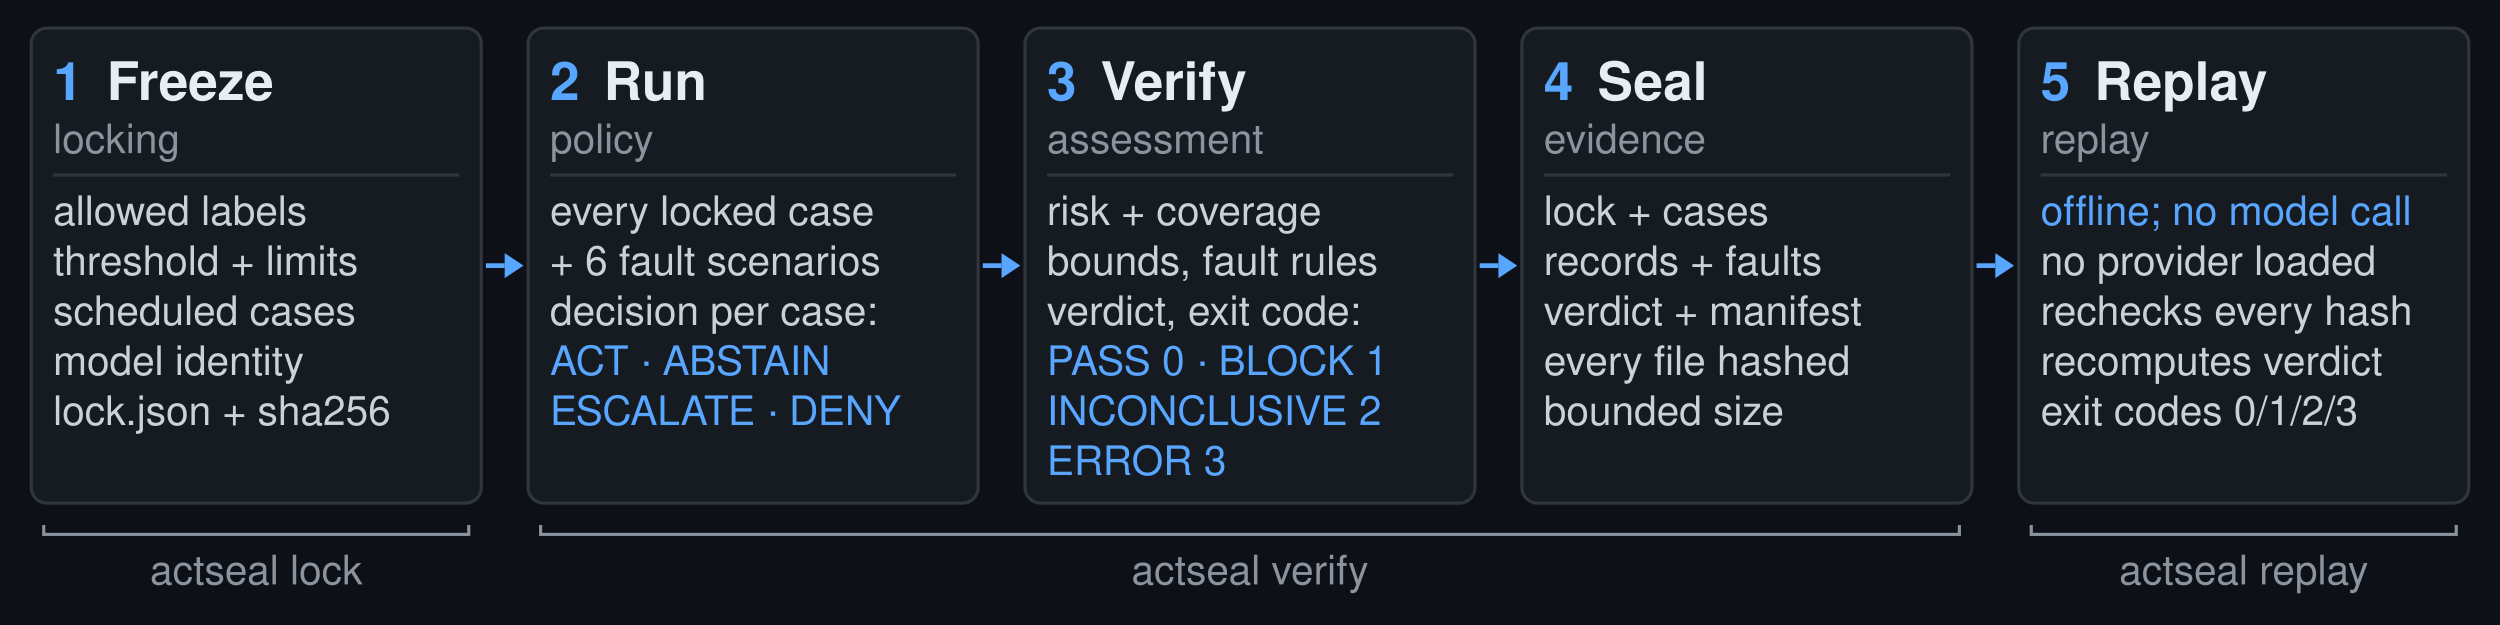
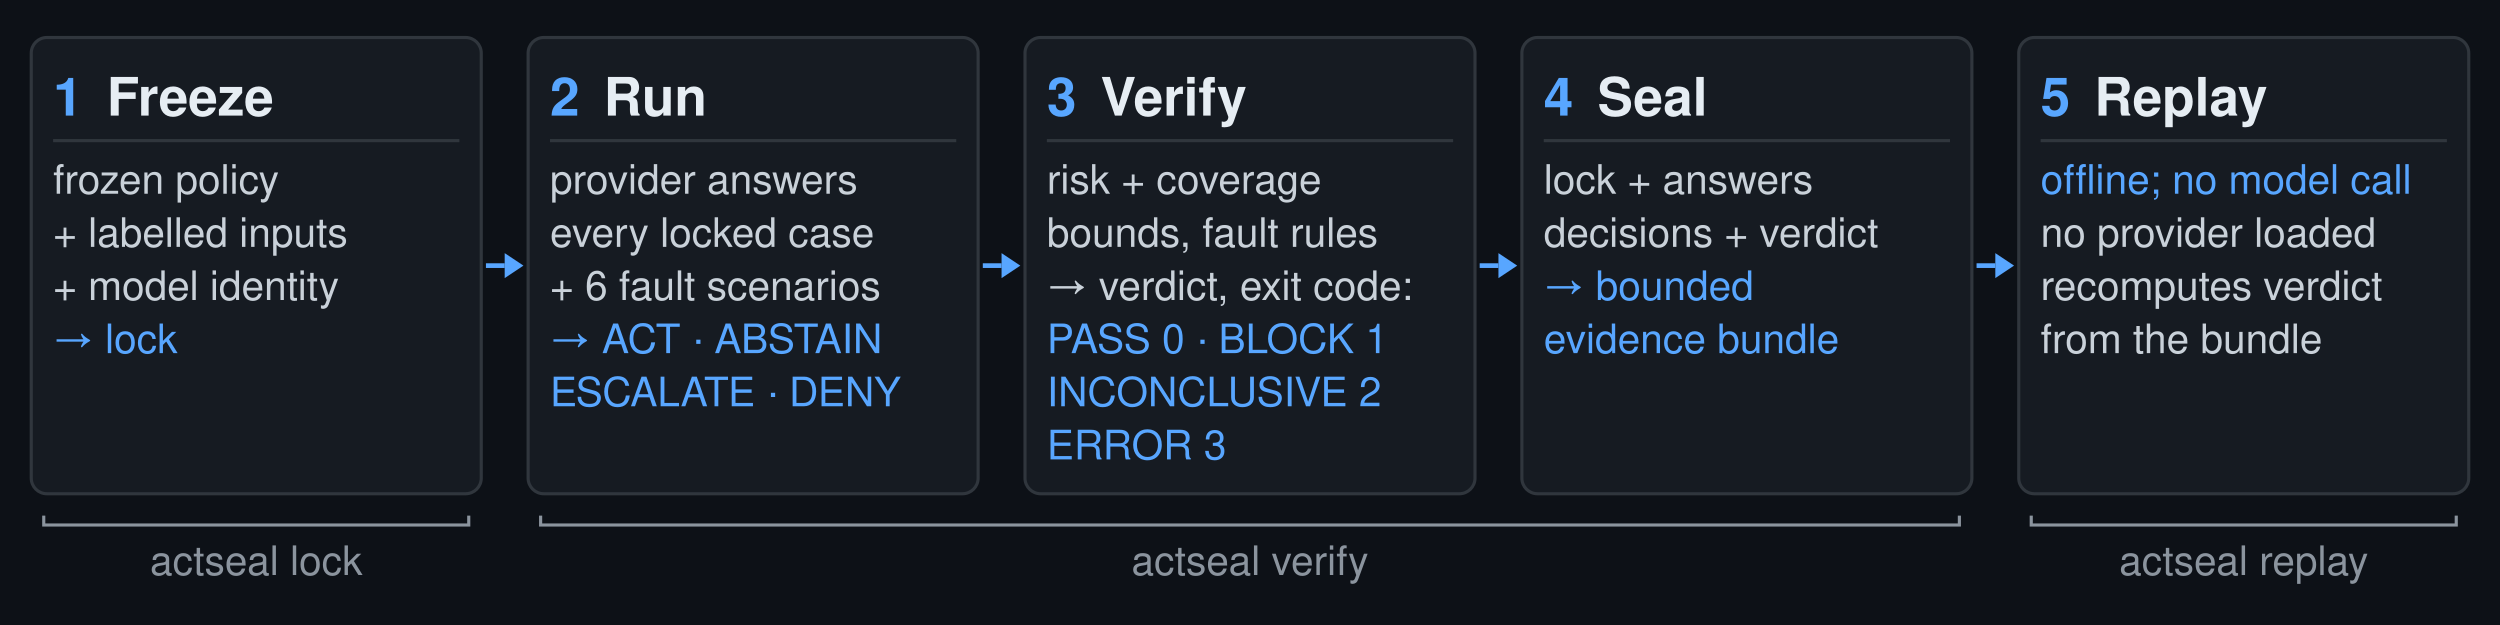
<svg xmlns="http://www.w3.org/2000/svg" aria-labelledby="title desc" height="400" role="img" viewBox="0 0 1600 400" width="1600">
  <rect fill="#0d1117" height="400" width="1600" x="0" y="0" />
  <g font-family="Helvetica, Arial, Liberation Sans, sans-serif" id="stage-freeze">
-     <rect fill="#161b22" height="304" rx="10" stroke="#30363d" stroke-width="2" width="288" x="20" y="18" />
-     <text fill="#e6edf3" font-size="34" font-weight="bold" x="34" y="64">
+     <rect fill="#161b22" height="292" rx="10" stroke="#30363d" stroke-width="2" width="288" x="20" y="24" />
+     <text fill="#e6edf3" font-size="34" font-weight="bold" x="34" y="74">
      <tspan fill="#58a6ff">1</tspan>
      <tspan dx="6">Freeze</tspan>
    </text>
-     <text fill="#8b949e" font-size="26" x="34" y="98">locking</text>
-     <line stroke="#30363d" stroke-width="2" x1="34" x2="294" y1="112" y2="112" />
-     <text fill="#c9d1d9" font-size="26" x="34" y="144">allowed labels</text>
-     <text fill="#c9d1d9" font-size="26" x="34" y="176">threshold + limits</text>
-     <text fill="#c9d1d9" font-size="26" x="34" y="208">scheduled cases</text>
-     <text fill="#c9d1d9" font-size="26" x="34" y="240">model identity</text>
-     <text fill="#c9d1d9" font-size="26" x="34" y="272">lock.json + sha256</text>
+     <line stroke="#30363d" stroke-width="2" x1="34" x2="294" y1="90" y2="90" />
+     <text fill="#c9d1d9" font-size="26" x="34" y="124">frozen policy</text>
+     <text fill="#c9d1d9" font-size="26" x="34" y="158">+ labelled inputs</text>
+     <text fill="#c9d1d9" font-size="26" x="34" y="192">+ model identity</text>
+     <text fill="#58a6ff" font-size="26" x="34" y="226">→ lock</text>
    <line stroke="#58a6ff" stroke-width="3" x1="311" x2="323" y1="170" y2="170" />
    <polygon fill="#58a6ff" points="335,170 323,162 323,178" />
  </g>
  <g font-family="Helvetica, Arial, Liberation Sans, sans-serif" id="stage-run">
-     <rect fill="#161b22" height="304" rx="10" stroke="#30363d" stroke-width="2" width="288" x="338" y="18" />
-     <text fill="#e6edf3" font-size="34" font-weight="bold" x="352" y="64">
+     <rect fill="#161b22" height="292" rx="10" stroke="#30363d" stroke-width="2" width="288" x="338" y="24" />
+     <text fill="#e6edf3" font-size="34" font-weight="bold" x="352" y="74">
      <tspan fill="#58a6ff">2</tspan>
      <tspan dx="6">Run</tspan>
    </text>
-     <text fill="#8b949e" font-size="26" x="352" y="98">policy</text>
-     <line stroke="#30363d" stroke-width="2" x1="352" x2="612" y1="112" y2="112" />
-     <text fill="#c9d1d9" font-size="26" x="352" y="144">every locked case</text>
-     <text fill="#c9d1d9" font-size="26" x="352" y="176">+ 6 fault scenarios</text>
-     <text fill="#c9d1d9" font-size="26" x="352" y="208">decision per case:</text>
-     <text fill="#58a6ff" font-size="26" x="352" y="240">ACT · ABSTAIN</text>
-     <text fill="#58a6ff" font-size="26" x="352" y="272">ESCALATE · DENY</text>
+     <line stroke="#30363d" stroke-width="2" x1="352" x2="612" y1="90" y2="90" />
+     <text fill="#c9d1d9" font-size="26" x="352" y="124">provider answers</text>
+     <text fill="#c9d1d9" font-size="26" x="352" y="158">every locked case</text>
+     <text fill="#c9d1d9" font-size="26" x="352" y="192">+ 6 fault scenarios</text>
+     <text fill="#58a6ff" font-size="26" x="352" y="226">→ ACT · ABSTAIN</text>
+     <text fill="#58a6ff" font-size="26" x="352" y="260">ESCALATE · DENY</text>
    <line stroke="#58a6ff" stroke-width="3" x1="629" x2="641" y1="170" y2="170" />
    <polygon fill="#58a6ff" points="653,170 641,162 641,178" />
  </g>
  <g font-family="Helvetica, Arial, Liberation Sans, sans-serif" id="stage-verify">
-     <rect fill="#161b22" height="304" rx="10" stroke="#30363d" stroke-width="2" width="288" x="656" y="18" />
-     <text fill="#e6edf3" font-size="34" font-weight="bold" x="670" y="64">
+     <rect fill="#161b22" height="292" rx="10" stroke="#30363d" stroke-width="2" width="288" x="656" y="24" />
+     <text fill="#e6edf3" font-size="34" font-weight="bold" x="670" y="74">
      <tspan fill="#58a6ff">3</tspan>
      <tspan dx="6">Verify</tspan>
    </text>
-     <text fill="#8b949e" font-size="26" x="670" y="98">assessment</text>
-     <line stroke="#30363d" stroke-width="2" x1="670" x2="930" y1="112" y2="112" />
-     <text fill="#c9d1d9" font-size="26" x="670" y="144">risk + coverage</text>
-     <text fill="#c9d1d9" font-size="26" x="670" y="176">bounds, fault rules</text>
-     <text fill="#c9d1d9" font-size="26" x="670" y="208">verdict, exit code:</text>
-     <text fill="#58a6ff" font-size="26" x="670" y="240">PASS 0 · BLOCK 1</text>
-     <text fill="#58a6ff" font-size="26" x="670" y="272">INCONCLUSIVE 2</text>
-     <text fill="#58a6ff" font-size="26" x="670" y="304">ERROR 3</text>
+     <line stroke="#30363d" stroke-width="2" x1="670" x2="930" y1="90" y2="90" />
+     <text fill="#c9d1d9" font-size="26" x="670" y="124">risk + coverage</text>
+     <text fill="#c9d1d9" font-size="26" x="670" y="158">bounds, fault rules</text>
+     <text fill="#c9d1d9" font-size="26" x="670" y="192">→ verdict, exit code:</text>
+     <text fill="#58a6ff" font-size="26" x="670" y="226">PASS 0 · BLOCK 1</text>
+     <text fill="#58a6ff" font-size="26" x="670" y="260">INCONCLUSIVE 2</text>
+     <text fill="#58a6ff" font-size="26" x="670" y="294">ERROR 3</text>
    <line stroke="#58a6ff" stroke-width="3" x1="947" x2="959" y1="170" y2="170" />
    <polygon fill="#58a6ff" points="971,170 959,162 959,178" />
  </g>
  <g font-family="Helvetica, Arial, Liberation Sans, sans-serif" id="stage-seal">
-     <rect fill="#161b22" height="304" rx="10" stroke="#30363d" stroke-width="2" width="288" x="974" y="18" />
-     <text fill="#e6edf3" font-size="34" font-weight="bold" x="988" y="64">
+     <rect fill="#161b22" height="292" rx="10" stroke="#30363d" stroke-width="2" width="288" x="974" y="24" />
+     <text fill="#e6edf3" font-size="34" font-weight="bold" x="988" y="74">
      <tspan fill="#58a6ff">4</tspan>
      <tspan dx="6">Seal</tspan>
    </text>
-     <text fill="#8b949e" font-size="26" x="988" y="98">evidence</text>
-     <line stroke="#30363d" stroke-width="2" x1="988" x2="1248" y1="112" y2="112" />
-     <text fill="#c9d1d9" font-size="26" x="988" y="144">lock + cases</text>
-     <text fill="#c9d1d9" font-size="26" x="988" y="176">records + faults</text>
-     <text fill="#c9d1d9" font-size="26" x="988" y="208">verdict + manifest</text>
-     <text fill="#c9d1d9" font-size="26" x="988" y="240">every file hashed</text>
-     <text fill="#c9d1d9" font-size="26" x="988" y="272">bounded size</text>
+     <line stroke="#30363d" stroke-width="2" x1="988" x2="1248" y1="90" y2="90" />
+     <text fill="#c9d1d9" font-size="26" x="988" y="124">lock + answers</text>
+     <text fill="#c9d1d9" font-size="26" x="988" y="158">decisions + verdict</text>
+     <text fill="#58a6ff" font-size="26" x="988" y="192">→ bounded</text>
+     <text fill="#58a6ff" font-size="26" x="988" y="226">evidence bundle</text>
    <line stroke="#58a6ff" stroke-width="3" x1="1265" x2="1277" y1="170" y2="170" />
    <polygon fill="#58a6ff" points="1289,170 1277,162 1277,178" />
  </g>
  <g font-family="Helvetica, Arial, Liberation Sans, sans-serif" id="stage-replay">
-     <rect fill="#161b22" height="304" rx="10" stroke="#30363d" stroke-width="2" width="288" x="1292" y="18" />
-     <text fill="#e6edf3" font-size="34" font-weight="bold" x="1306" y="64">
+     <rect fill="#161b22" height="292" rx="10" stroke="#30363d" stroke-width="2" width="288" x="1292" y="24" />
+     <text fill="#e6edf3" font-size="34" font-weight="bold" x="1306" y="74">
      <tspan fill="#58a6ff">5</tspan>
      <tspan dx="6">Replay</tspan>
    </text>
-     <text fill="#8b949e" font-size="26" x="1306" y="98">replay</text>
-     <line stroke="#30363d" stroke-width="2" x1="1306" x2="1566" y1="112" y2="112" />
-     <text fill="#58a6ff" font-size="26" x="1306" y="144">offline; no model call</text>
-     <text fill="#c9d1d9" font-size="26" x="1306" y="176">no provider loaded</text>
-     <text fill="#c9d1d9" font-size="26" x="1306" y="208">rechecks every hash</text>
-     <text fill="#c9d1d9" font-size="26" x="1306" y="240">recomputes verdict</text>
-     <text fill="#c9d1d9" font-size="26" x="1306" y="272">exit codes 0/1/2/3</text>
+     <line stroke="#30363d" stroke-width="2" x1="1306" x2="1566" y1="90" y2="90" />
+     <text fill="#58a6ff" font-size="26" x="1306" y="124">offline; no model call</text>
+     <text fill="#c9d1d9" font-size="26" x="1306" y="158">no provider loaded</text>
+     <text fill="#c9d1d9" font-size="26" x="1306" y="192">recomputes verdict</text>
+     <text fill="#c9d1d9" font-size="26" x="1306" y="226">from the bundle</text>
  </g>
  <g font-family="Helvetica, Arial, Liberation Sans, sans-serif" id="commands">
-     <path d="M28,336 V342 H300 V336" fill="none" stroke="#8b949e" stroke-width="2" />
-     <text fill="#8b949e" font-size="26" text-anchor="middle" x="164" y="374">actseal lock</text>
-     <path d="M346,336 V342 H1254 V336" fill="none" stroke="#8b949e" stroke-width="2" />
-     <text fill="#8b949e" font-size="26" text-anchor="middle" x="800" y="374">actseal verify</text>
-     <path d="M1300,336 V342 H1572 V336" fill="none" stroke="#8b949e" stroke-width="2" />
-     <text fill="#8b949e" font-size="26" text-anchor="middle" x="1436" y="374">actseal replay</text>
+     <path d="M28,330 V336 H300 V330" fill="none" stroke="#8b949e" stroke-width="2" />
+     <text fill="#8b949e" font-size="26" text-anchor="middle" x="164" y="368">actseal lock</text>
+     <path d="M346,330 V336 H1254 V330" fill="none" stroke="#8b949e" stroke-width="2" />
+     <text fill="#8b949e" font-size="26" text-anchor="middle" x="800" y="368">actseal verify</text>
+     <path d="M1300,330 V336 H1572 V330" fill="none" stroke="#8b949e" stroke-width="2" />
+     <text fill="#8b949e" font-size="26" text-anchor="middle" x="1436" y="368">actseal replay</text>
  </g>
</svg>
